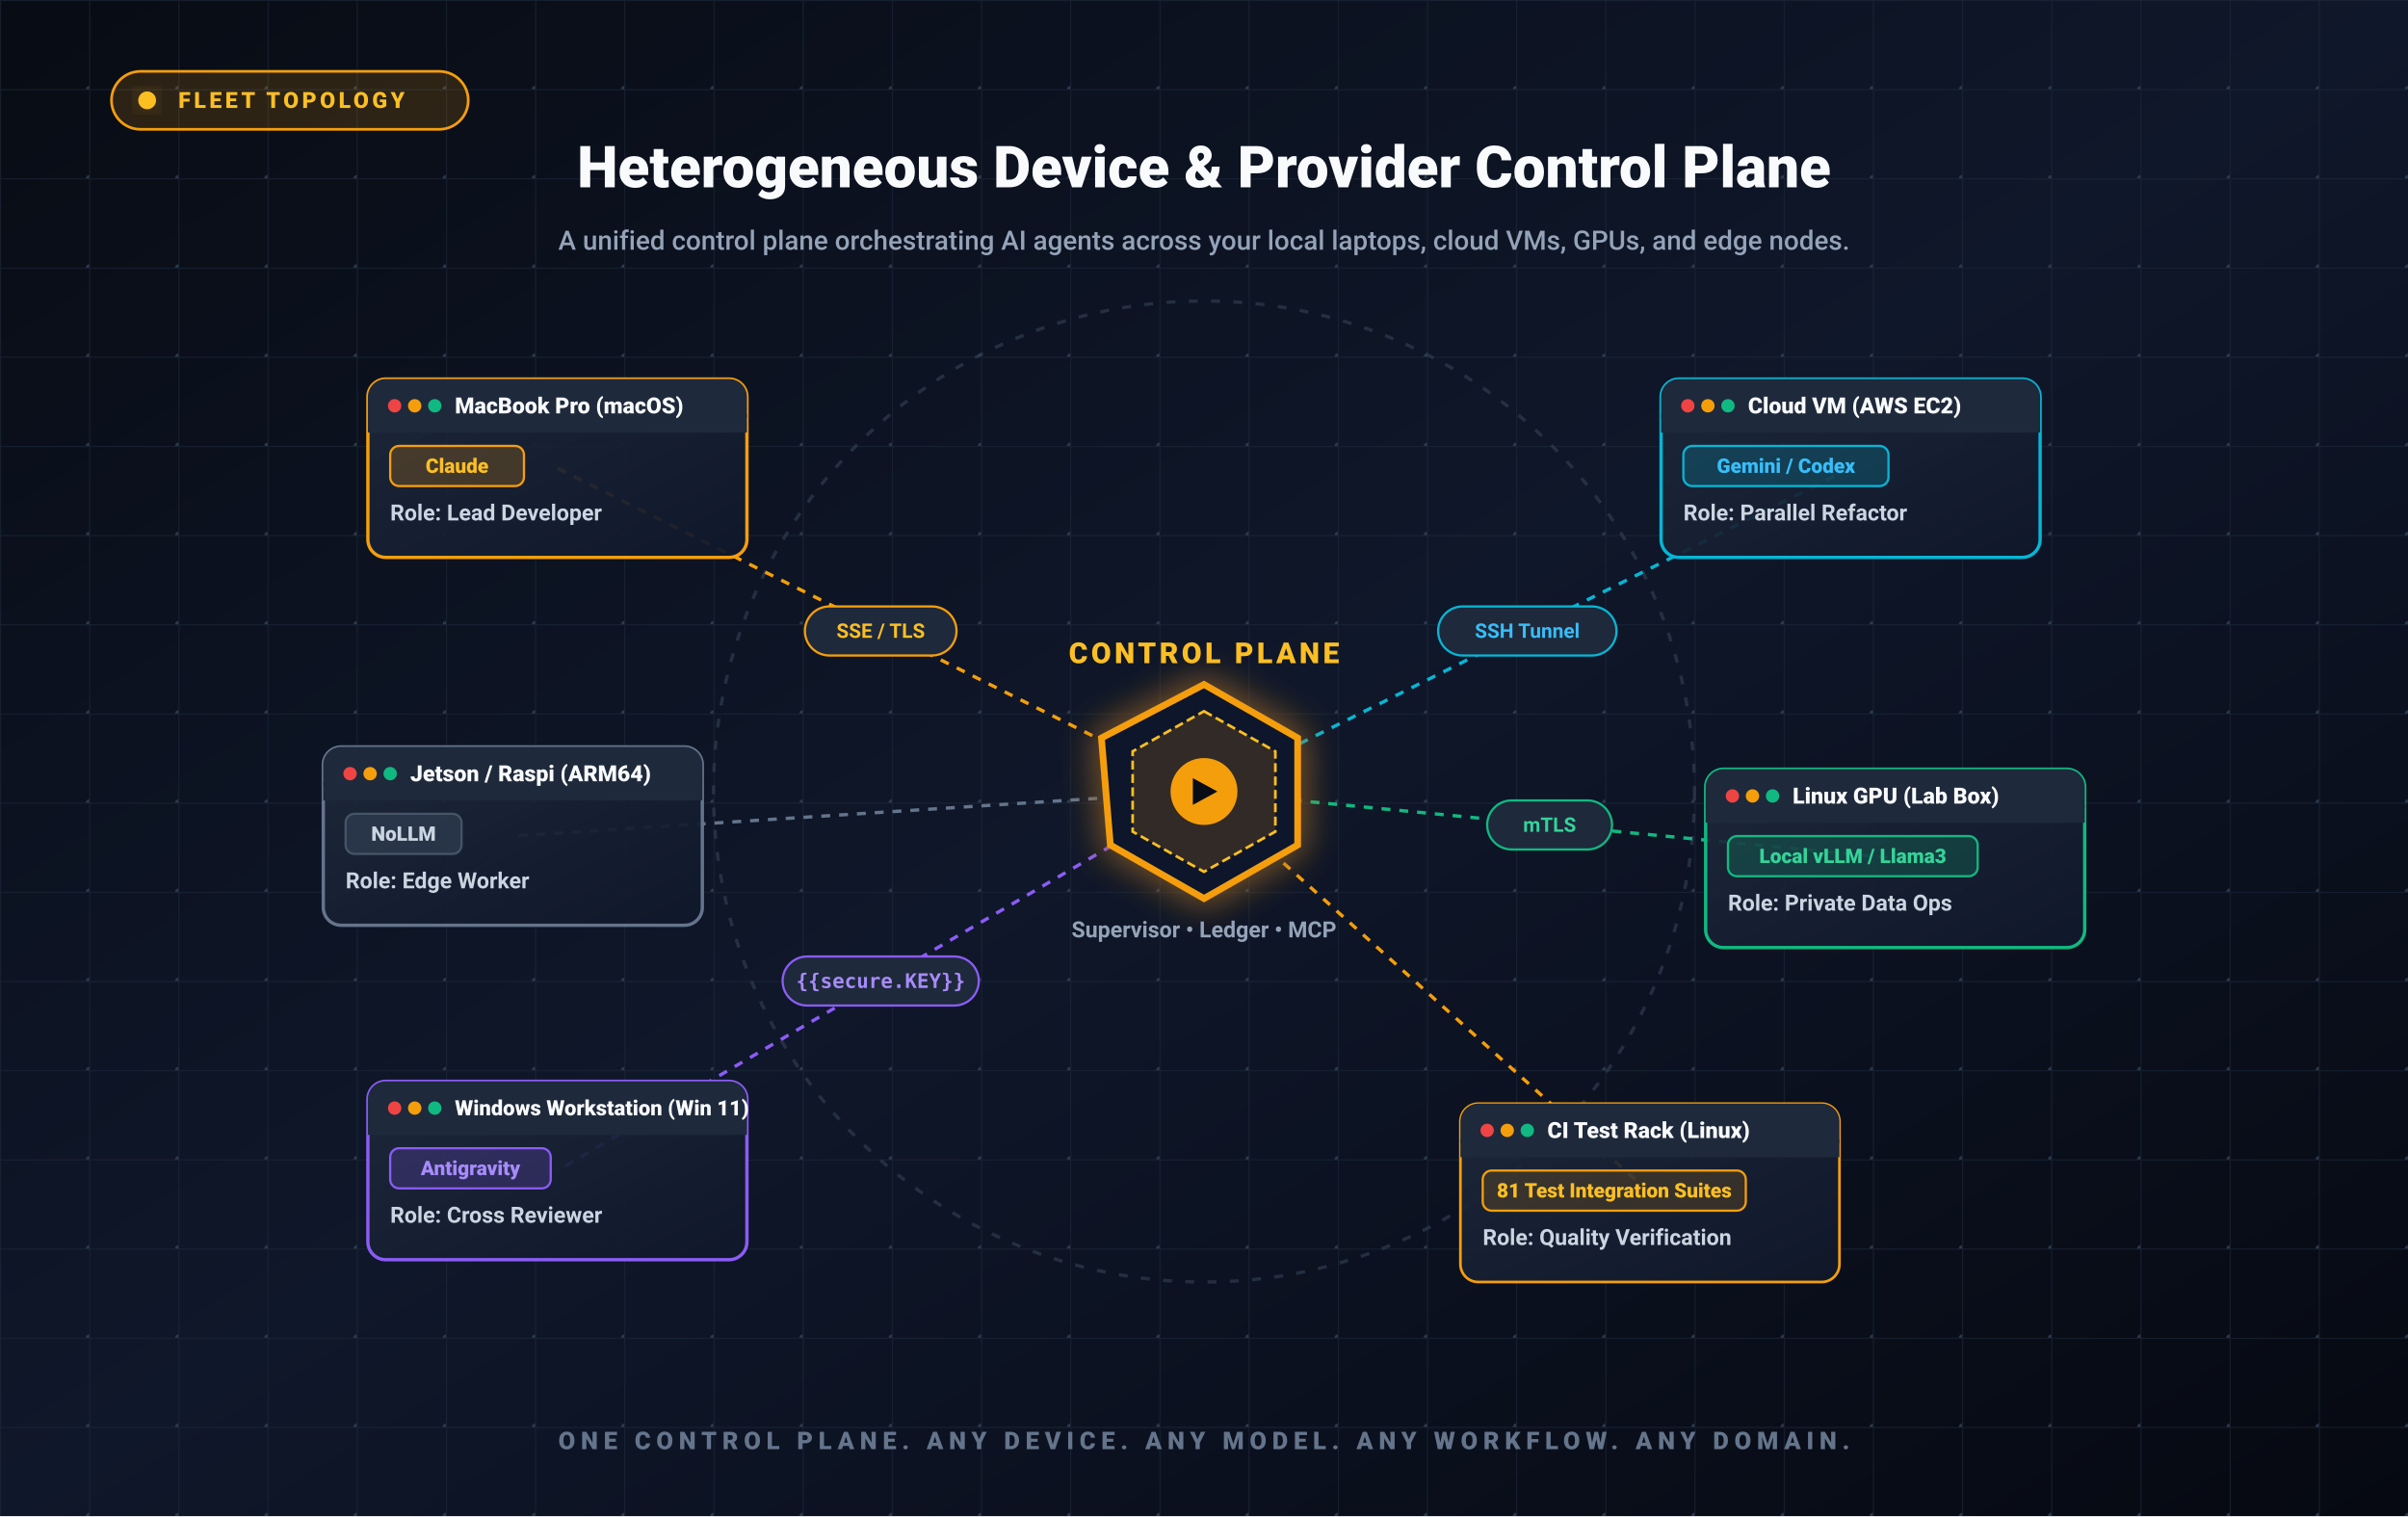
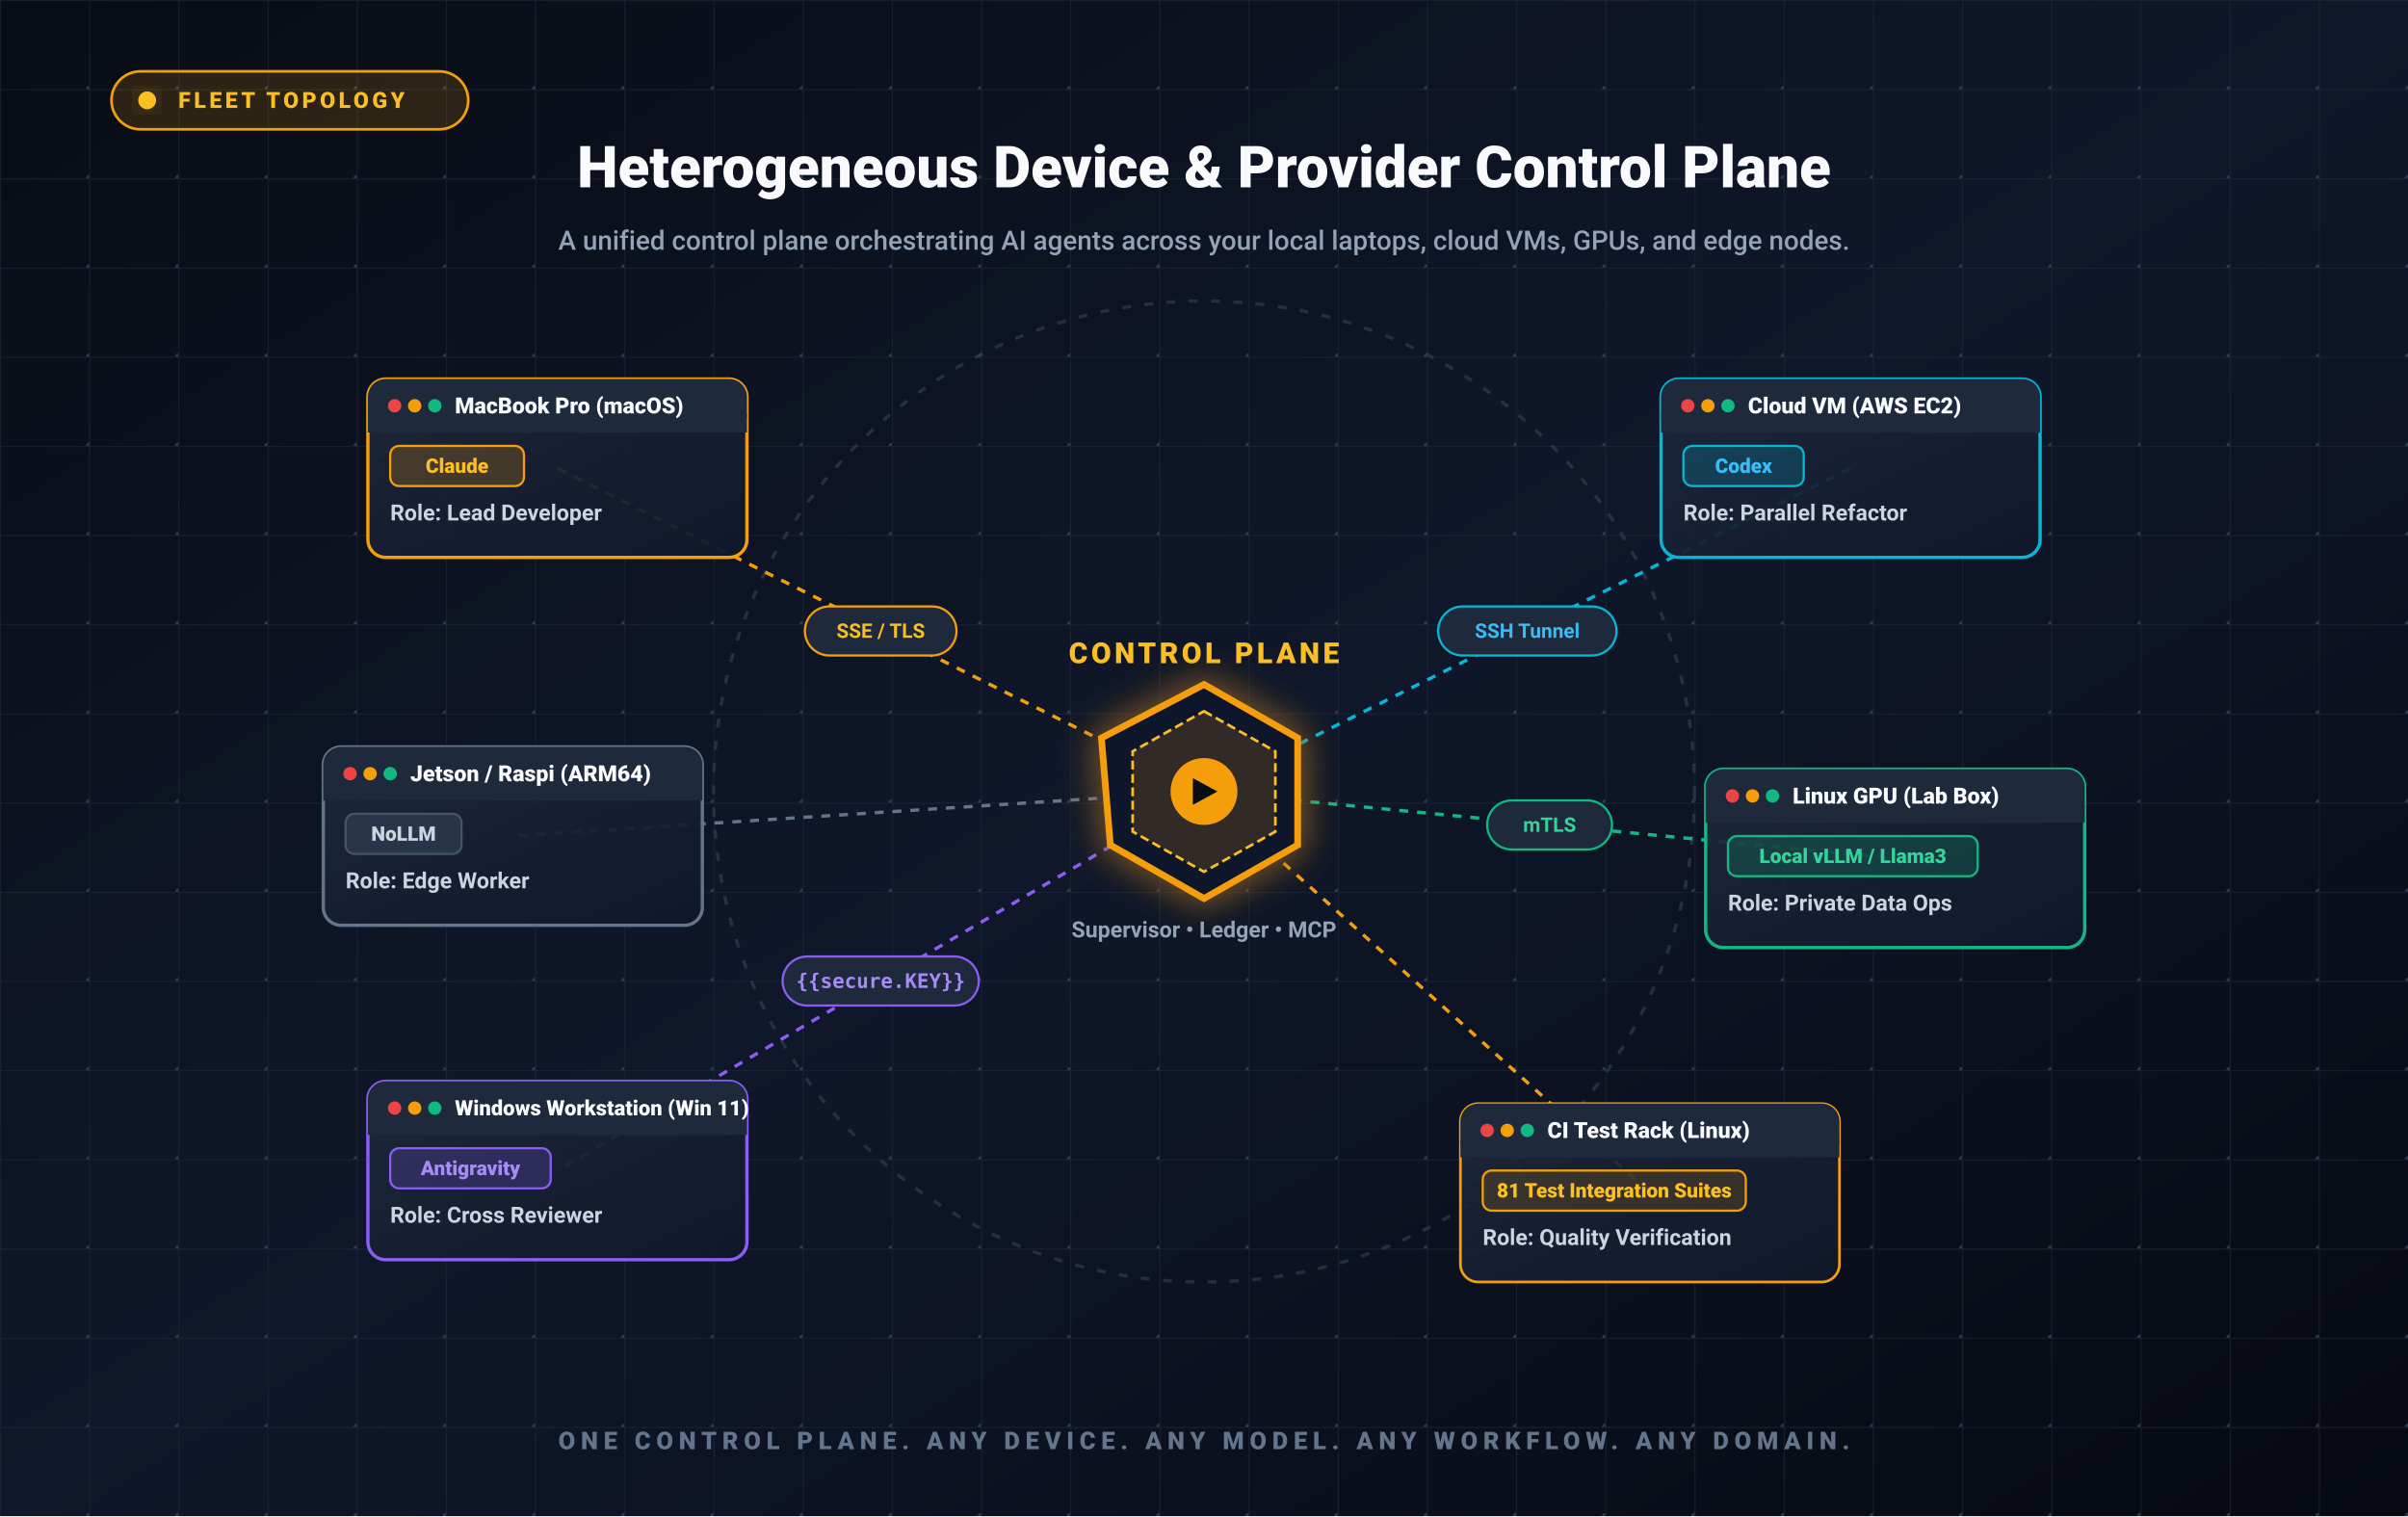
<svg xmlns="http://www.w3.org/2000/svg" width="1080" height="680" viewBox="0 0 1080 680" role="img" aria-label="apra-fleet topology: heterogeneous devices connected to a central control plane.">
  <defs>
    <linearGradient id="topBgDark" x1="0%" y1="0%" x2="100%" y2="100%">
      <stop offset="0%" stop-color="#080C14" />
      <stop offset="50%" stop-color="#0F172A" />
      <stop offset="100%" stop-color="#060911" />
    </linearGradient>
    <linearGradient id="cardBgDark" x1="0%" y1="0%" x2="100%" y2="100%">
      <stop offset="0%" stop-color="#1E293B" stop-opacity="0.9" />
      <stop offset="100%" stop-color="#0F172A" stop-opacity="0.95" />
    </linearGradient>
    <filter id="glowGoldFilter" x="-30%" y="-30%" width="160%" height="160%">
      <feGaussianBlur stdDeviation="8" result="blur" />
      <feComposite in="SourceGraphic" in2="blur" operator="over" />
    </filter>
    <filter id="glowCyanFilter" x="-30%" y="-30%" width="160%" height="160%">
      <feGaussianBlur stdDeviation="6" result="blur" />
      <feComposite in="SourceGraphic" in2="blur" operator="over" />
    </filter>
    <pattern id="gridTopDark" width="40" height="40" patternUnits="userSpaceOnUse">
      <path d="M 40 0 L 0 0 0 40" fill="none" stroke="#1E293B" stroke-width="1" opacity="0.6" />
      <circle cx="40" cy="40" r="1.5" fill="#334155" opacity="0.8" />
    </pattern>
  </defs>
  <rect width="1080" height="680" fill="url(#topBgDark)" />
  <rect width="1080" height="680" fill="url(#gridTopDark)" />
  <g transform="translate(50, 32)">
    <rect x="0" y="0" width="160" height="26" rx="13" fill="#F59E0B" fill-opacity="0.15" stroke="#F59E0B" stroke-width="1.2" />
    <circle cx="16" cy="13" r="4" fill="#FBBF24" filter="url(#glowGoldFilter)" />
    <text x="30" y="13" dominant-baseline="central" font-family="system-ui, -apple-system, 'Segoe UI', Roboto, Arial, sans-serif" font-size="10" font-weight="800" letter-spacing="1.5" fill="#FBBF24">FLEET TOPOLOGY</text>
  </g>
  <text x="540" y="84" font-family="system-ui, -apple-system, 'Segoe UI', Roboto, Arial, sans-serif" font-size="26" font-weight="900" fill="#F8FAFC" text-anchor="middle">Heterogeneous Device &amp; Provider Control Plane</text>
  <text x="540" y="112" font-family="system-ui, -apple-system, 'Segoe UI', Roboto, Arial, sans-serif" font-size="12" font-weight="500" fill="#94A3B8" text-anchor="middle">A unified control plane orchestrating AI agents across your local laptops, cloud VMs, GPUs, and edge nodes.</text>
  <g transform="translate(540, 355)">
    <g fill="none" stroke-width="1.5">
      <circle cx="0" cy="0" r="220" stroke="#334155" stroke-dasharray="4 6" opacity="0.6" />
      <path d="M 0 0 L -290 -145" stroke="#F59E0B" stroke-dasharray="4 4" />
      <path d="M 0 0 L 290 -145" stroke="#06B6D4" stroke-dasharray="4 4" />
      <path d="M 0 0 L 310 30" stroke="#10B981" stroke-dasharray="4 4" />
      <path d="M 0 0 L 200 180" stroke="#F59E0B" stroke-dasharray="4 4" />
      <path d="M 0 0 L -290 170" stroke="#8B5CF6" stroke-dasharray="4 4" />
      <path d="M 0 0 L -310 20" stroke="#64748B" stroke-dasharray="4 4" />
    </g>
    <g transform="translate(-145, -72)">
      <rect x="-34" y="-11" width="68" height="22" rx="11" fill="#1E293B" stroke="#F59E0B" stroke-width="1" />
      <text x="0" y="0" dominant-baseline="central" font-family="system-ui, -apple-system, 'Segoe UI', Roboto, Arial, sans-serif" font-size="9" font-weight="700" fill="#FBBF24" text-anchor="middle">SSE / TLS</text>
    </g>
    <g transform="translate(145, -72)">
      <rect x="-40" y="-11" width="80" height="22" rx="11" fill="#1E293B" stroke="#06B6D4" stroke-width="1" />
      <text x="0" y="0" dominant-baseline="central" font-family="system-ui, -apple-system, 'Segoe UI', Roboto, Arial, sans-serif" font-size="9" font-weight="700" fill="#38BDF8" text-anchor="middle">SSH Tunnel</text>
    </g>
    <g transform="translate(-145, 85)">
      <rect x="-44" y="-11" width="88" height="22" rx="11" fill="#1E293B" stroke="#8B5CF6" stroke-width="1" />
      <text x="0" y="0" dominant-baseline="central" font-family="monospace" font-size="9" font-weight="700" fill="#A78BFA" text-anchor="middle">{{secure.KEY}}</text>
    </g>
    <g transform="translate(155, 15)">
      <rect x="-28" y="-11" width="56" height="22" rx="11" fill="#1E293B" stroke="#10B981" stroke-width="1" />
      <text x="0" y="0" dominant-baseline="central" font-family="system-ui, -apple-system, 'Segoe UI', Roboto, Arial, sans-serif" font-size="9" font-weight="700" fill="#34D399" text-anchor="middle">mTLS</text>
    </g>
    <text x="0" y="-62" dominant-baseline="central" font-family="system-ui, -apple-system, 'Segoe UI', Roboto, Arial, sans-serif" font-size="13" font-weight="900" letter-spacing="1.5" fill="#FBBF24" text-anchor="middle">CONTROL PLANE</text>
    <g filter="url(#glowGoldFilter)">
      <polygon points="0,-48 42,-24 42,24 0,48 -42,24 -46,-24" fill="#0F172A" stroke="#F59E0B" stroke-width="3" />
      <polygon points="0,-36 32,-18 32,18 0,36 -32,18 -32,-18" fill="#F59E0B" fill-opacity="0.15" stroke="#FBBF24" stroke-width="1.2" stroke-dasharray="4 2" />
    </g>
    <circle cx="0" cy="0" r="15" fill="#F59E0B" />
    <polygon points="-5,-6 6,0 -5,6" fill="#080C14" />
    <text x="0" y="62" dominant-baseline="central" font-family="system-ui, -apple-system, 'Segoe UI', Roboto, Arial, sans-serif" font-size="10" font-weight="600" fill="#94A3B8" text-anchor="middle">Supervisor • Ledger • MCP</text>
    <g transform="translate(-290, -145)">
      <rect x="-85" y="-40" width="170" height="80" rx="8" fill="url(#cardBgDark)" stroke="#F59E0B" stroke-width="1.5" />
      <rect x="-85" y="-40" width="170" height="24" rx="8" fill="#1E293B" />
      <rect x="-85" y="-24" width="170" height="8" fill="#1E293B" />
      <circle cx="-73" cy="-28" r="3" fill="#EF4444" />
      <circle cx="-64" cy="-28" r="3" fill="#F59E0B" />
      <circle cx="-55" cy="-28" r="3" fill="#10B981" />
      <text x="-46" y="-28" dominant-baseline="central" font-family="system-ui, -apple-system, 'Segoe UI', Roboto, Arial, sans-serif" font-size="10" font-weight="800" fill="#F8FAFC">MacBook Pro (macOS)</text>
      <rect x="-75" y="-10" width="60" height="18" rx="4" fill="#F59E0B" fill-opacity="0.2" stroke="#F59E0B" stroke-width="1" />
      <text x="-45" y="-1" dominant-baseline="central" font-family="system-ui, -apple-system, 'Segoe UI', Roboto, Arial, sans-serif" font-size="9" font-weight="800" fill="#FBBF24" text-anchor="middle">Claude</text>
      <text x="-75" y="20" dominant-baseline="central" font-family="system-ui, -apple-system, 'Segoe UI', Roboto, Arial, sans-serif" font-size="10" font-weight="600" fill="#CBD5E1">Role: Lead Developer</text>
    </g>
    <g transform="translate(290, -145)">
      <rect x="-85" y="-40" width="170" height="80" rx="8" fill="url(#cardBgDark)" stroke="#06B6D4" stroke-width="1.5" />
      <rect x="-85" y="-40" width="170" height="24" rx="8" fill="#1E293B" />
      <rect x="-85" y="-24" width="170" height="8" fill="#1E293B" />
      <circle cx="-73" cy="-28" r="3" fill="#EF4444" />
      <circle cx="-64" cy="-28" r="3" fill="#F59E0B" />
      <circle cx="-55" cy="-28" r="3" fill="#10B981" />
      <text x="-46" y="-28" dominant-baseline="central" font-family="system-ui, -apple-system, 'Segoe UI', Roboto, Arial, sans-serif" font-size="10" font-weight="800" fill="#F8FAFC">Cloud VM (AWS EC2)</text>
-       <rect x="-75" y="-10" width="92" height="18" rx="4" fill="#06B6D4" fill-opacity="0.2" stroke="#06B6D4" stroke-width="1" />
-       <text x="-29" y="-1" dominant-baseline="central" font-family="system-ui, -apple-system, 'Segoe UI', Roboto, Arial, sans-serif" font-size="9" font-weight="800" fill="#38BDF8" text-anchor="middle">Gemini / Codex</text>
+       <rect x="-75" y="-10" width="54" height="18" rx="4" fill="#06B6D4" fill-opacity="0.2" stroke="#06B6D4" stroke-width="1" />
+       <text x="-48" y="-1" dominant-baseline="central" font-family="system-ui, -apple-system, 'Segoe UI', Roboto, Arial, sans-serif" font-size="9" font-weight="800" fill="#38BDF8" text-anchor="middle">Codex</text>
      <text x="-75" y="20" dominant-baseline="central" font-family="system-ui, -apple-system, 'Segoe UI', Roboto, Arial, sans-serif" font-size="10" font-weight="600" fill="#CBD5E1">Role: Parallel Refactor</text>
    </g>
    <g transform="translate(310, 30)">
      <rect x="-85" y="-40" width="170" height="80" rx="8" fill="url(#cardBgDark)" stroke="#10B981" stroke-width="1.5" />
      <rect x="-85" y="-40" width="170" height="24" rx="8" fill="#1E293B" />
      <rect x="-85" y="-24" width="170" height="8" fill="#1E293B" />
      <circle cx="-73" cy="-28" r="3" fill="#EF4444" />
      <circle cx="-64" cy="-28" r="3" fill="#F59E0B" />
      <circle cx="-55" cy="-28" r="3" fill="#10B981" />
      <text x="-46" y="-28" dominant-baseline="central" font-family="system-ui, -apple-system, 'Segoe UI', Roboto, Arial, sans-serif" font-size="10" font-weight="800" fill="#F8FAFC">Linux GPU (Lab Box)</text>
      <rect x="-75" y="-10" width="112" height="18" rx="4" fill="#10B981" fill-opacity="0.2" stroke="#10B981" stroke-width="1" />
      <text x="-19" y="-1" dominant-baseline="central" font-family="system-ui, -apple-system, 'Segoe UI', Roboto, Arial, sans-serif" font-size="9" font-weight="800" fill="#34D399" text-anchor="middle">Local vLLM / Llama3</text>
      <text x="-75" y="20" dominant-baseline="central" font-family="system-ui, -apple-system, 'Segoe UI', Roboto, Arial, sans-serif" font-size="10" font-weight="600" fill="#CBD5E1">Role: Private Data Ops</text>
    </g>
    <g transform="translate(200, 180)">
      <rect x="-85" y="-40" width="170" height="80" rx="8" fill="url(#cardBgDark)" stroke="#F59E0B" stroke-width="1.2" />
      <rect x="-85" y="-40" width="170" height="24" rx="8" fill="#1E293B" />
      <rect x="-85" y="-24" width="170" height="8" fill="#1E293B" />
      <circle cx="-73" cy="-28" r="3" fill="#EF4444" />
      <circle cx="-64" cy="-28" r="3" fill="#F59E0B" />
      <circle cx="-55" cy="-28" r="3" fill="#10B981" />
      <text x="-46" y="-28" dominant-baseline="central" font-family="system-ui, -apple-system, 'Segoe UI', Roboto, Arial, sans-serif" font-size="10" font-weight="800" fill="#F8FAFC">CI Test Rack (Linux)</text>
      <rect x="-75" y="-10" width="118" height="18" rx="4" fill="#F59E0B" fill-opacity="0.15" stroke="#F59E0B" stroke-width="1" />
      <text x="-16" y="-1" dominant-baseline="central" font-family="system-ui, -apple-system, 'Segoe UI', Roboto, Arial, sans-serif" font-size="9" font-weight="800" fill="#FBBF24" text-anchor="middle">81 Test Integration Suites</text>
      <text x="-75" y="20" dominant-baseline="central" font-family="system-ui, -apple-system, 'Segoe UI', Roboto, Arial, sans-serif" font-size="10" font-weight="600" fill="#CBD5E1">Role: Quality Verification</text>
    </g>
    <g transform="translate(-290, 170)">
      <rect x="-85" y="-40" width="170" height="80" rx="8" fill="url(#cardBgDark)" stroke="#8B5CF6" stroke-width="1.5" />
      <rect x="-85" y="-40" width="170" height="24" rx="8" fill="#1E293B" />
      <rect x="-85" y="-24" width="170" height="8" fill="#1E293B" />
      <circle cx="-73" cy="-28" r="3" fill="#EF4444" />
      <circle cx="-64" cy="-28" r="3" fill="#F59E0B" />
      <circle cx="-55" cy="-28" r="3" fill="#10B981" />
      <text x="-46" y="-28" dominant-baseline="central" font-family="system-ui, -apple-system, 'Segoe UI', Roboto, Arial, sans-serif" font-size="9.5" font-weight="800" fill="#F8FAFC">Windows Workstation (Win 11)</text>
      <rect x="-75" y="-10" width="72" height="18" rx="4" fill="#8B5CF6" fill-opacity="0.2" stroke="#8B5CF6" stroke-width="1" />
      <text x="-39" y="-1" dominant-baseline="central" font-family="system-ui, -apple-system, 'Segoe UI', Roboto, Arial, sans-serif" font-size="9" font-weight="800" fill="#A78BFA" text-anchor="middle">Antigravity</text>
      <text x="-75" y="20" dominant-baseline="central" font-family="system-ui, -apple-system, 'Segoe UI', Roboto, Arial, sans-serif" font-size="10" font-weight="600" fill="#CBD5E1">Role: Cross Reviewer</text>
    </g>
    <g transform="translate(-310, 20)">
      <rect x="-85" y="-40" width="170" height="80" rx="8" fill="url(#cardBgDark)" stroke="#64748B" stroke-width="1.5" />
      <rect x="-85" y="-40" width="170" height="24" rx="8" fill="#1E293B" />
      <rect x="-85" y="-24" width="170" height="8" fill="#1E293B" />
      <circle cx="-73" cy="-28" r="3" fill="#EF4444" />
      <circle cx="-64" cy="-28" r="3" fill="#F59E0B" />
      <circle cx="-55" cy="-28" r="3" fill="#10B981" />
      <text x="-46" y="-28" dominant-baseline="central" font-family="system-ui, -apple-system, 'Segoe UI', Roboto, Arial, sans-serif" font-size="10" font-weight="800" fill="#F8FAFC">Jetson / Raspi (ARM64)</text>
      <rect x="-75" y="-10" width="52" height="18" rx="4" fill="#334155" opacity="0.6" stroke="#64748B" stroke-width="1" />
      <text x="-49" y="-1" dominant-baseline="central" font-family="system-ui, -apple-system, 'Segoe UI', Roboto, Arial, sans-serif" font-size="9" font-weight="800" fill="#CBD5E1" text-anchor="middle">NoLLM</text>
      <text x="-75" y="20" dominant-baseline="central" font-family="system-ui, -apple-system, 'Segoe UI', Roboto, Arial, sans-serif" font-size="10" font-weight="600" fill="#CBD5E1">Role: Edge Worker</text>
    </g>
  </g>
  <text x="540" y="650" font-family="system-ui, -apple-system, 'Segoe UI', Roboto, Arial, sans-serif" font-size="11" font-weight="800" letter-spacing="2.5" fill="#64748B" text-anchor="middle">ONE CONTROL PLANE. ANY DEVICE. ANY MODEL. ANY WORKFLOW. ANY DOMAIN.</text>
</svg>
